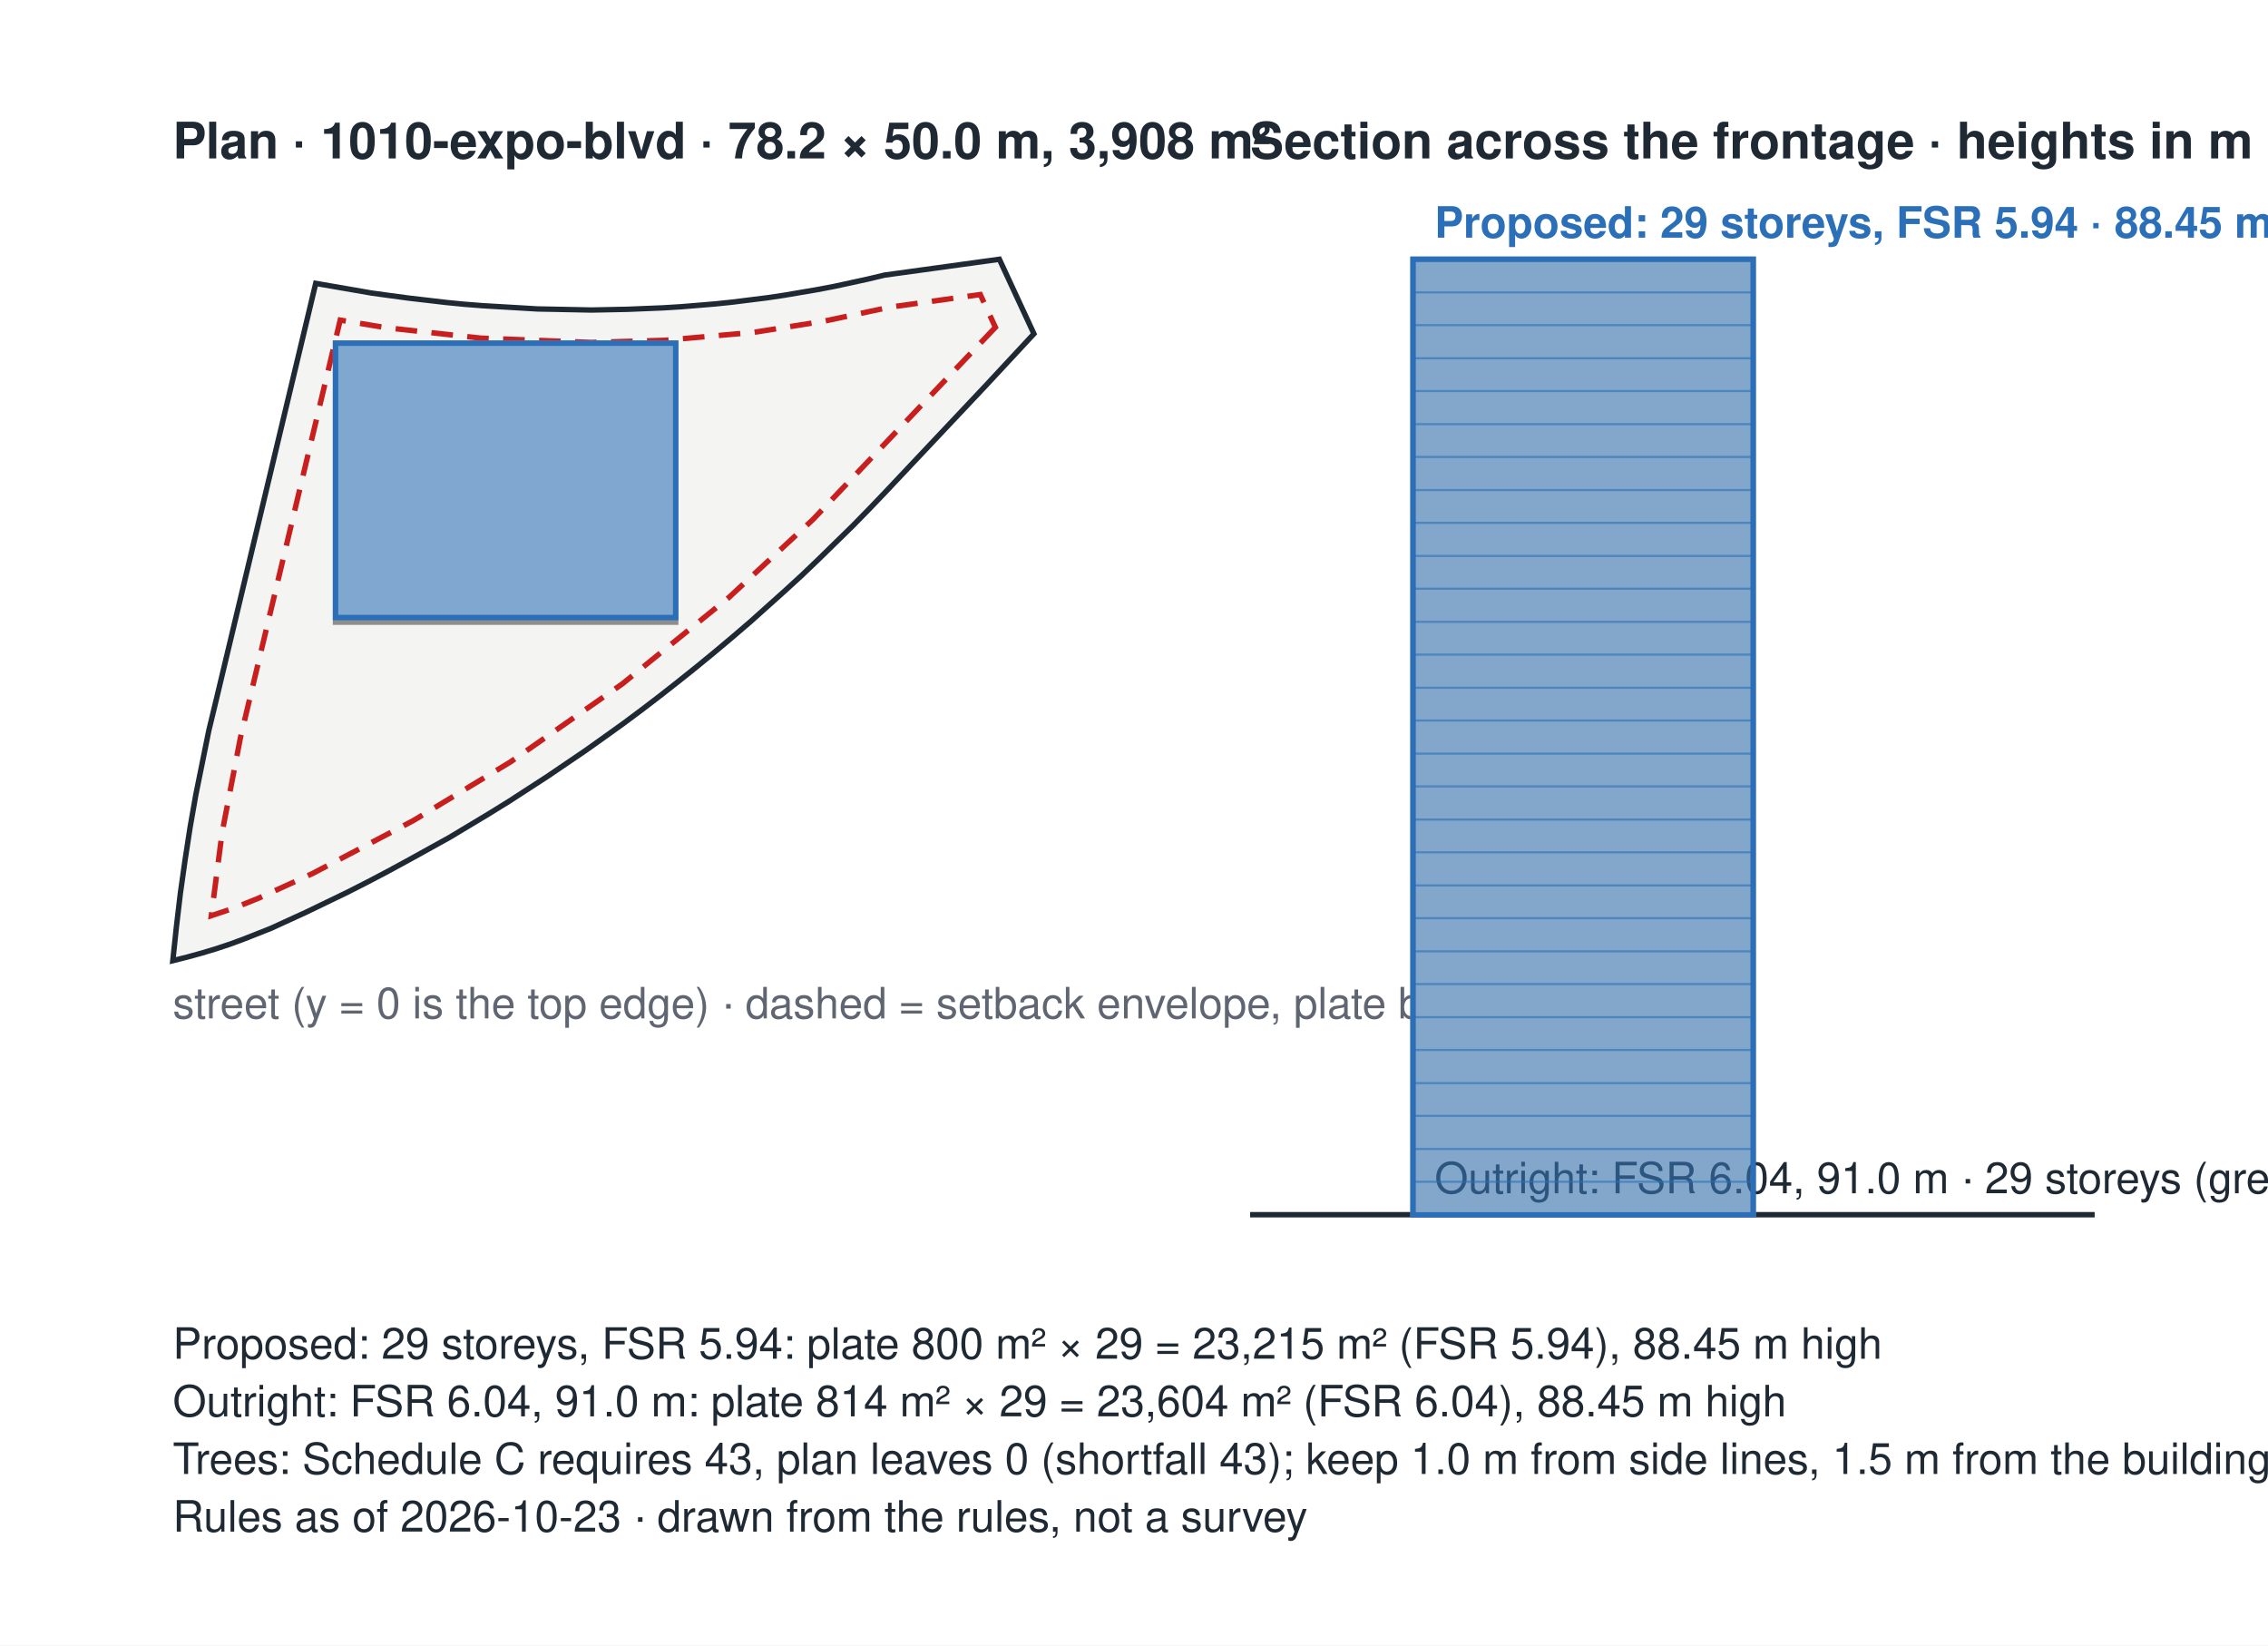
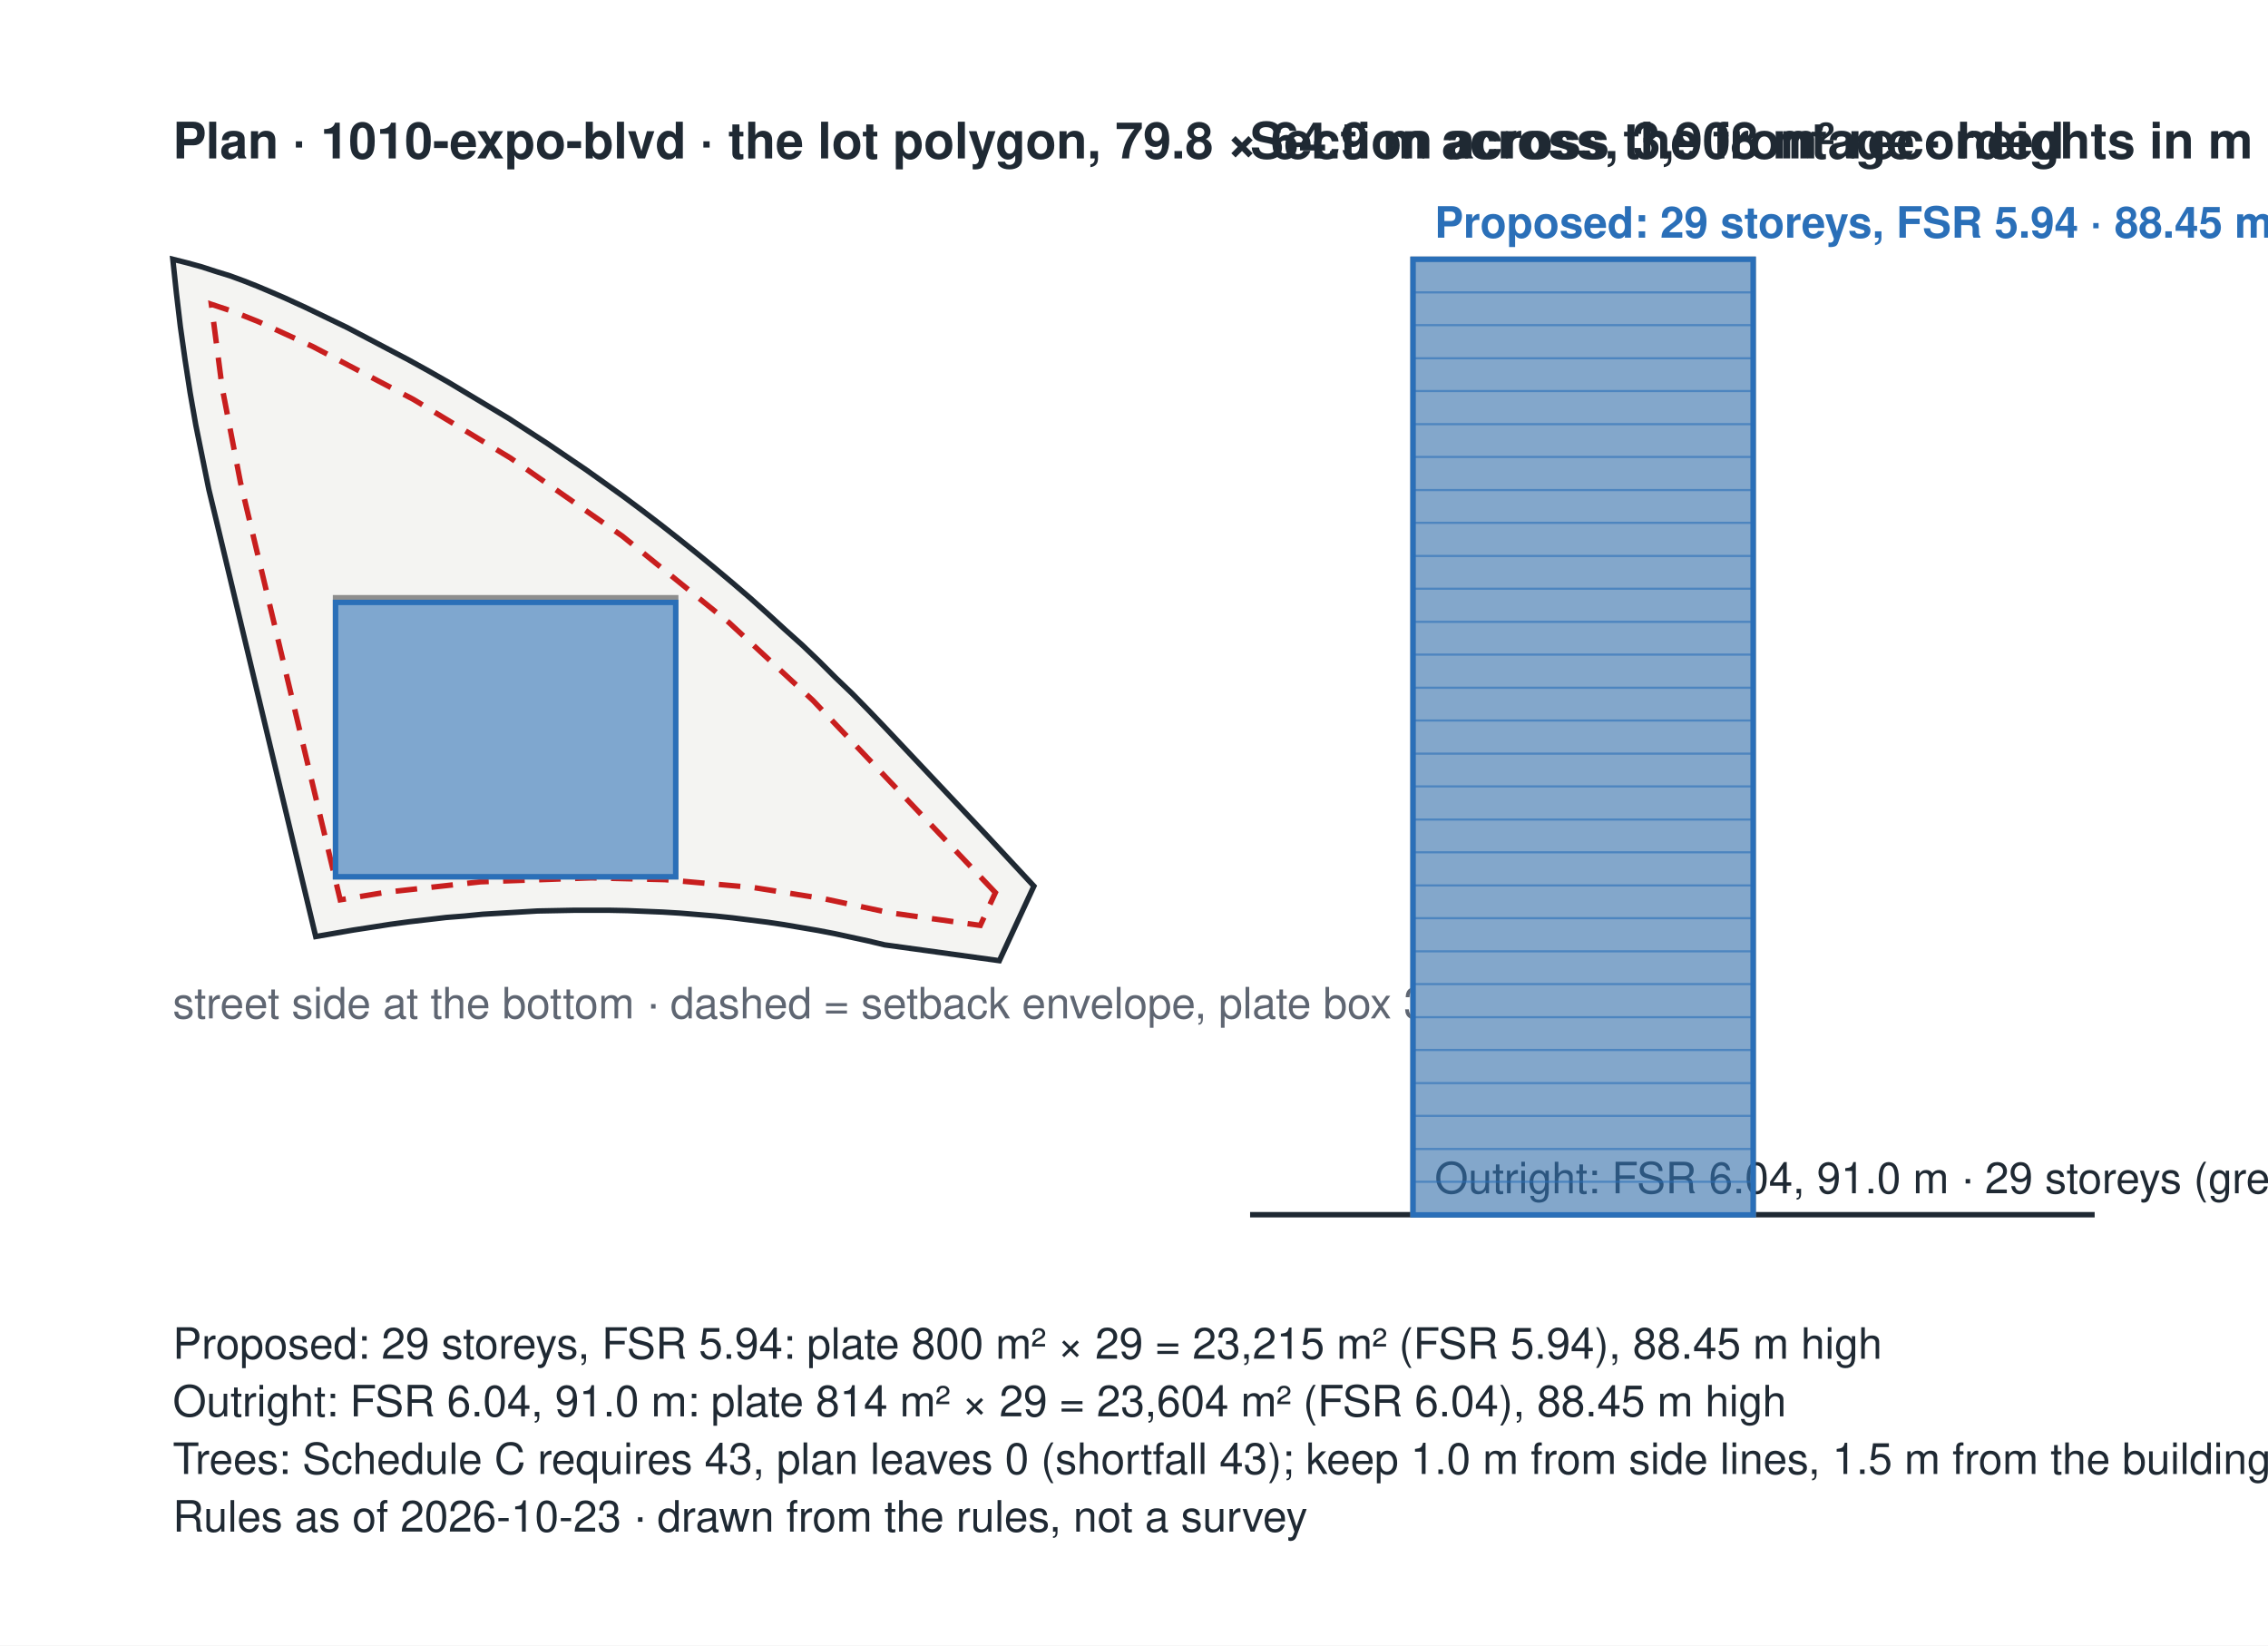
<svg xmlns="http://www.w3.org/2000/svg" width="630" height="457" viewBox="0 0 630 457" font-family="IBM Plex Sans, Helvetica, Arial, sans-serif" font-size="12" fill="#1f2933">
  <rect width="100%" height="100%" fill="#ffffff" />
-   <text x="48" y="44" font-size="14" font-weight="600">Plan · 1010-expo-blvd · 78.2 × 50.0 m, 3,908 m²</text>
-   <polygon points="287.2,92.7 274.0,106.9 245.9,136.7 241.4,141.4 236.8,146.1 232.1,150.7 227.5,155.2 222.8,159.7 218.0,164.1 213.2,168.4 208.4,172.7 203.5,176.9 198.5,181.1 193.5,185.2 188.5,189.2 183.4,193.2 178.3,197.1 173.2,200.9 167.9,204.7 162.7,208.4 157.4,212.0 152.1,215.6 146.7,219.1 141.3,222.6 135.8,226.0 130.3,229.3 124.8,232.6 119.2,235.7 113.6,238.8 107.9,241.9 102.2,244.9 96.5,247.8 90.7,250.6 84.9,253.4 79.0,256.1 75.3,257.8 71.5,259.3 67.7,260.8 63.9,262.2 60.0,263.5 56.0,264.7 52.0,265.8 48.0,266.8 49.0,257.4 50.1,248.1 51.4,238.9 52.8,229.8 54.4,220.7 56.2,211.8 58.0,202.9 60.1,194.2 87.7,78.7 92.9,79.6 98.1,80.5 103.3,81.4 108.4,82.1 113.6,82.8 118.8,83.4 123.9,84.0 129.0,84.5 134.1,84.9 139.2,85.2 144.3,85.5 149.3,85.8 154.4,85.9 159.4,86.0 164.3,86.1 169.3,86.0 174.3,85.9 179.2,85.7 184.1,85.5 189.0,85.2 193.9,84.8 198.7,84.4 203.5,83.9 208.3,83.3 213.1,82.7 217.8,82.0 222.5,81.2 227.2,80.4 231.9,79.5 236.5,78.5 241.1,77.5 245.7,76.4 277.6,72.0" fill="#f4f4f2" stroke="#1f2933" stroke-width="1.5" stroke-dasharray="" fill-opacity="1.0" />
-   <polygon points="276.5,90.9 225.8,144.3 202.5,165.9 172.9,189.9 141.8,211.6 114.8,227.9 86.8,242.6 71.7,249.5 64.7,252.3 58.7,254.3 61.7,231.2 66.8,204.8 94.5,88.9 107.2,91.0 133.5,93.9 164.3,95.1 184.7,94.5 209.4,92.3 228.9,89.2 247.2,85.3 272.3,81.8" fill="none" stroke="#c81e1e" stroke-width="1.5" stroke-dasharray="6 4" fill-opacity="1.0" />
-   <polygon points="93.2,95.3 187.7,95.3 187.7,172.8 93.2,172.8" fill="#bdbdbd" stroke="#8e8e8e" stroke-width="1.5" stroke-dasharray="" fill-opacity="0.9" />
-   <polygon points="93.2,95.3 187.7,95.3 187.7,171.5 93.2,171.5" fill="#3c8cdc" stroke="#2a6fb8" stroke-width="1.5" stroke-dasharray="" fill-opacity="0.5" />
-   <text x="48" y="282.82" fill="#5f6672">street (y = 0 is the top edge) · dashed = setback envelope, plate box 31.5 × 27.5 m</text>
+   <text x="48" y="44" font-size="14" font-weight="600">Plan · 1010-expo-blvd · the lot polygon, 79.8 × 64.9 m across, 3,908 m² recorded</text>
+   <polygon points="287.2,246.1 274.0,231.9 245.9,202.1 241.4,197.4 236.8,192.7 232.1,188.2 227.5,183.6 222.8,179.1 218.0,174.8 213.2,170.4 208.4,166.1 203.5,161.9 198.5,157.7 193.5,153.6 188.5,149.6 183.4,145.6 178.3,141.7 173.2,137.9 167.9,134.1 162.7,130.4 157.4,126.8 152.1,123.2 146.7,119.7 141.3,116.2 135.8,112.9 130.3,109.6 124.8,106.3 119.2,103.1 113.6,100.0 107.9,97.0 102.2,94.0 96.5,91.0 90.7,88.2 84.9,85.4 79.0,82.7 75.3,81.1 71.5,79.5 67.7,78.0 63.9,76.6 60.0,75.4 56.0,74.1 52.0,73.0 48.0,72.0 49.0,81.4 50.1,90.7 51.4,99.9 52.8,109.0 54.4,118.1 56.2,127.0 58.0,135.9 60.1,144.6 87.7,260.1 92.9,259.2 98.1,258.3 103.3,257.5 108.4,256.7 113.6,256.0 118.8,255.4 123.9,254.8 129.0,254.4 134.1,253.9 139.2,253.6 144.3,253.3 149.3,253.0 154.4,252.9 159.4,252.8 164.3,252.8 169.3,252.8 174.3,252.9 179.2,253.1 184.1,253.3 189.0,253.6 193.9,254.0 198.7,254.4 203.5,254.9 208.3,255.5 213.1,256.1 217.8,256.8 222.5,257.6 227.2,258.4 231.9,259.3 236.5,260.3 241.1,261.3 245.7,262.4 277.6,266.8" fill="#f4f4f2" stroke="#1f2933" stroke-width="1.5" stroke-dasharray="" fill-opacity="1.0" />
+   <polygon points="276.5,247.9 225.8,194.5 202.5,172.9 172.9,148.9 141.8,127.2 114.8,110.9 86.8,96.2 71.7,89.3 64.7,86.5 58.7,84.5 61.7,107.6 66.8,134.0 94.5,249.9 107.2,247.8 133.5,244.9 164.3,243.8 184.7,244.3 209.4,246.5 228.9,249.6 247.2,253.5 272.3,257.0" fill="none" stroke="#c81e1e" stroke-width="1.5" stroke-dasharray="6 4" fill-opacity="1.0" />
+   <polygon points="93.2,243.5 187.7,243.5 187.7,166.0 93.2,166.0" fill="#bdbdbd" stroke="#8e8e8e" stroke-width="1.5" stroke-dasharray="" fill-opacity="0.9" />
+   <polygon points="93.2,243.5 187.7,243.5 187.7,167.3 93.2,167.3" fill="#3c8cdc" stroke="#2a6fb8" stroke-width="1.5" stroke-dasharray="" fill-opacity="0.5" />
+   <text x="48" y="282.82" fill="#5f6672">street side at the bottom · dashed = setback envelope, plate box 31.5 × 27.5 m</text>
  <text x="347.25" y="44" font-size="14" font-weight="600">Section across the frontage · heights in m</text>
  <line x1="347.25" y1="337.35" x2="581.85" y2="337.35" stroke="#1f2933" stroke-width="1.5" />
  <rect x="392.5" y="72.0" width="94.5" height="265.4" fill="#bdbdbd" stroke="#8e8e8e" stroke-width="1.5" />
  <text x="398.5" y="331.4" fill="#1f2933">Outright: FSR 6.04, 91.0 m · 29 storeys (grey)</text>
  <rect x="392.5" y="72.0" width="94.5" height="265.4" fill="#3c8cdc" fill-opacity="0.45" stroke="#2a6fb8" stroke-width="1.5" />
  <line x1="392.5" y1="328.2" x2="487.0" y2="328.2" stroke="#2a6fb8" stroke-width="0.6" stroke-opacity="0.6" />
  <line x1="392.5" y1="319.1" x2="487.0" y2="319.1" stroke="#2a6fb8" stroke-width="0.6" stroke-opacity="0.6" />
  <line x1="392.5" y1="309.9" x2="487.0" y2="309.9" stroke="#2a6fb8" stroke-width="0.6" stroke-opacity="0.6" />
  <line x1="392.5" y1="300.8" x2="487.0" y2="300.8" stroke="#2a6fb8" stroke-width="0.6" stroke-opacity="0.6" />
  <line x1="392.5" y1="291.6" x2="487.0" y2="291.6" stroke="#2a6fb8" stroke-width="0.6" stroke-opacity="0.6" />
  <line x1="392.5" y1="282.5" x2="487.0" y2="282.5" stroke="#2a6fb8" stroke-width="0.6" stroke-opacity="0.6" />
  <line x1="392.5" y1="273.3" x2="487.0" y2="273.3" stroke="#2a6fb8" stroke-width="0.6" stroke-opacity="0.6" />
  <line x1="392.5" y1="264.2" x2="487.0" y2="264.2" stroke="#2a6fb8" stroke-width="0.6" stroke-opacity="0.6" />
  <line x1="392.5" y1="255.0" x2="487.0" y2="255.0" stroke="#2a6fb8" stroke-width="0.6" stroke-opacity="0.6" />
  <line x1="392.5" y1="245.9" x2="487.0" y2="245.9" stroke="#2a6fb8" stroke-width="0.6" stroke-opacity="0.6" />
  <line x1="392.5" y1="236.7" x2="487.0" y2="236.7" stroke="#2a6fb8" stroke-width="0.6" stroke-opacity="0.6" />
  <line x1="392.5" y1="227.6" x2="487.0" y2="227.6" stroke="#2a6fb8" stroke-width="0.6" stroke-opacity="0.6" />
  <line x1="392.5" y1="218.4" x2="487.0" y2="218.4" stroke="#2a6fb8" stroke-width="0.6" stroke-opacity="0.6" />
  <line x1="392.5" y1="209.3" x2="487.0" y2="209.3" stroke="#2a6fb8" stroke-width="0.6" stroke-opacity="0.6" />
  <line x1="392.5" y1="200.1" x2="487.0" y2="200.1" stroke="#2a6fb8" stroke-width="0.6" stroke-opacity="0.6" />
  <line x1="392.5" y1="191.0" x2="487.0" y2="191.0" stroke="#2a6fb8" stroke-width="0.6" stroke-opacity="0.6" />
  <line x1="392.5" y1="181.8" x2="487.0" y2="181.8" stroke="#2a6fb8" stroke-width="0.6" stroke-opacity="0.6" />
  <line x1="392.5" y1="172.7" x2="487.0" y2="172.7" stroke="#2a6fb8" stroke-width="0.6" stroke-opacity="0.6" />
  <line x1="392.5" y1="163.5" x2="487.0" y2="163.5" stroke="#2a6fb8" stroke-width="0.6" stroke-opacity="0.6" />
  <line x1="392.5" y1="154.4" x2="487.0" y2="154.4" stroke="#2a6fb8" stroke-width="0.6" stroke-opacity="0.6" />
  <line x1="392.5" y1="145.2" x2="487.0" y2="145.2" stroke="#2a6fb8" stroke-width="0.6" stroke-opacity="0.6" />
  <line x1="392.5" y1="136.1" x2="487.0" y2="136.1" stroke="#2a6fb8" stroke-width="0.6" stroke-opacity="0.6" />
  <line x1="392.5" y1="126.9" x2="487.0" y2="126.9" stroke="#2a6fb8" stroke-width="0.6" stroke-opacity="0.6" />
  <line x1="392.5" y1="117.8" x2="487.0" y2="117.8" stroke="#2a6fb8" stroke-width="0.6" stroke-opacity="0.6" />
  <line x1="392.5" y1="108.6" x2="487.0" y2="108.6" stroke="#2a6fb8" stroke-width="0.6" stroke-opacity="0.6" />
  <line x1="392.5" y1="99.5" x2="487.0" y2="99.5" stroke="#2a6fb8" stroke-width="0.6" stroke-opacity="0.6" />
  <line x1="392.5" y1="90.3" x2="487.0" y2="90.3" stroke="#2a6fb8" stroke-width="0.6" stroke-opacity="0.6" />
  <line x1="392.5" y1="81.2" x2="487.0" y2="81.2" stroke="#2a6fb8" stroke-width="0.6" stroke-opacity="0.6" />
  <text x="398.5" y="66.0" fill="#2a6fb8" font-weight="600">Proposed: 29 storeys, FSR 5.94 · 88.45 m</text>
  <text x="48" y="377.35" fill="#1f2933">Proposed: 29 storeys, FSR 5.94: plate 800 m² × 29 = 23,215 m² (FSR 5.94), 88.45 m high</text>
  <text x="48" y="393.35" fill="#1f2933">Outright: FSR 6.04, 91.0 m: plate 814 m² × 29 = 23,604 m² (FSR 6.04), 88.45 m high</text>
  <text x="48" y="409.35" fill="#1f2933">Trees: Schedule C requires 43, plan leaves 0 (shortfall 43); keep 1.0 m from side lines, 1.5 m from the building, 2.5 m apart</text>
  <text x="48" y="425.35" fill="#1f2933">Rules as of 2026-10-23 · drawn from the rules, not a survey</text>
</svg>
